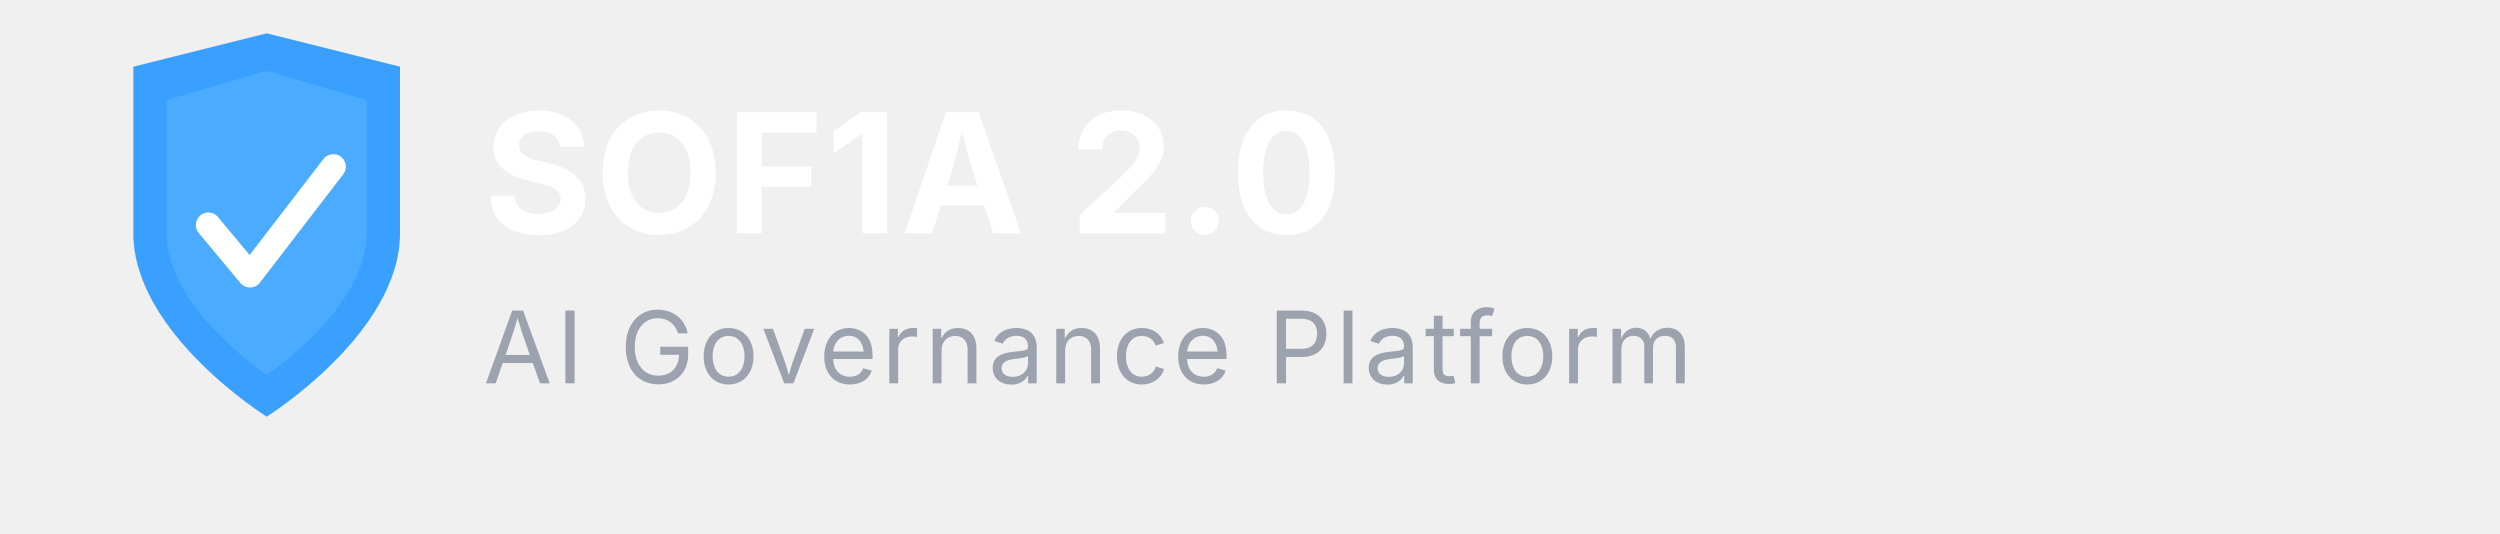
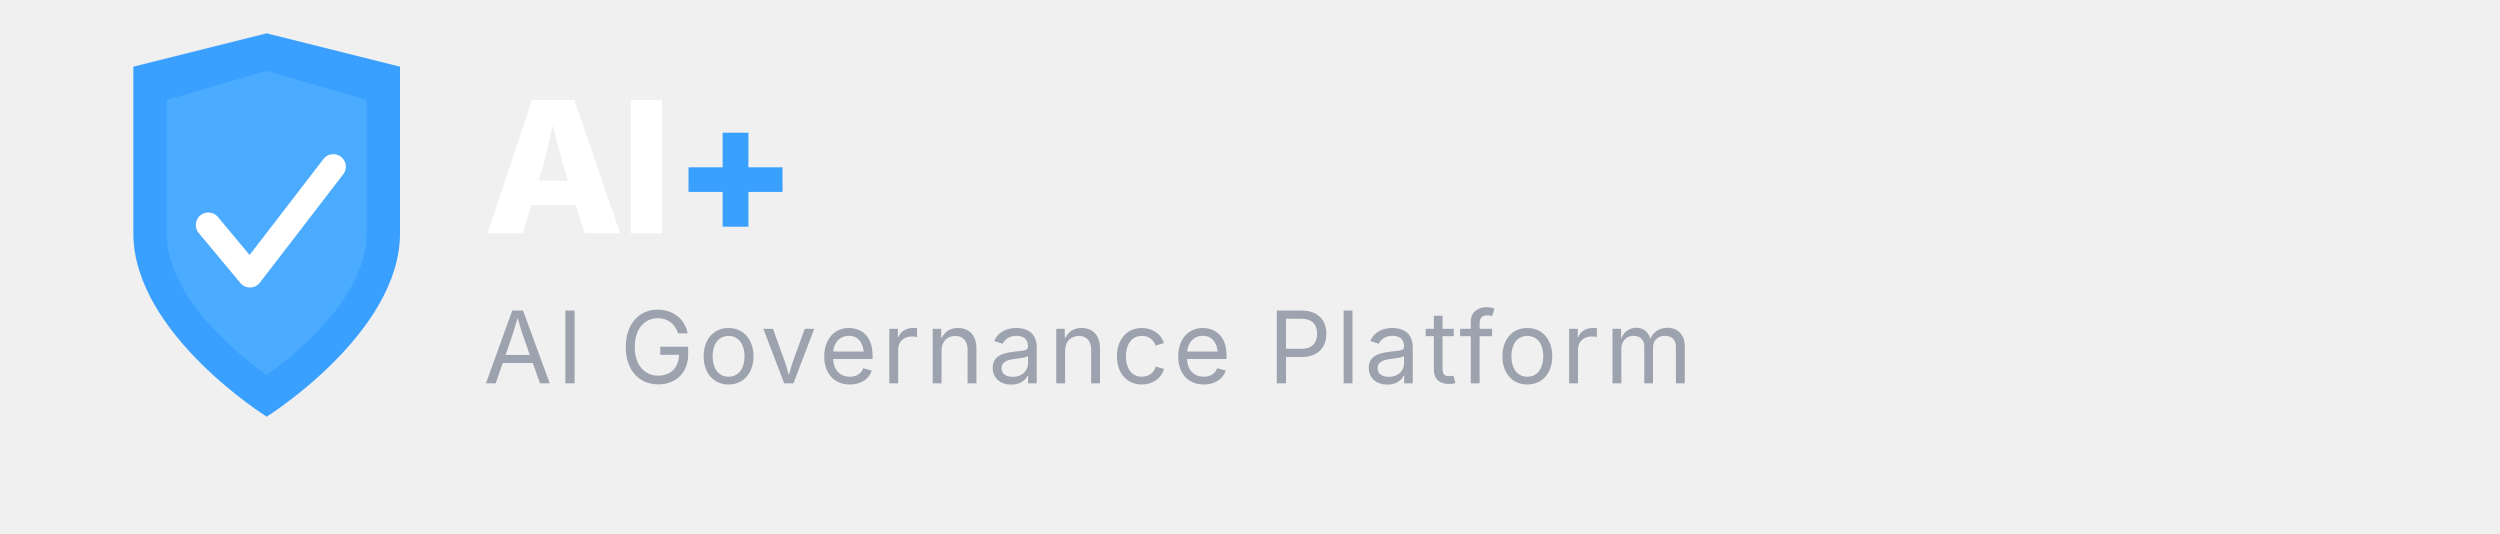
<svg xmlns="http://www.w3.org/2000/svg" viewBox="0 0 300 64" fill="none">
  <path d="M16 8 L32 4 L48 8 L48 28 C48 40 32 50 32 50 C32 50 16 40 16 28 Z" fill="#3AA0FF" />
  <path d="M20 12 L32 8.5 L44 12 L44 28 C44 37 32 45 32 45 C32 45 20 37 20 28 Z" fill="#60B8FF" opacity="0.45" />
  <path d="M25 27 L30 33 L40 20" stroke="white" stroke-width="3" stroke-linecap="round" stroke-linejoin="round" />
-   <text x="58" y="28" font-family="Inter, Segoe UI, sans-serif" font-size="20" font-weight="700" fill="#FFFFFF" letter-spacing="0.3">SOF1A 2.0</text>
+   <text x="58" y="28" font-family="Inter, Segoe UI, sans-serif" font-size="22" font-weight="800" fill="#FFFFFF" letter-spacing="-0.5">AI<tspan fill="#3AA0FF">+</tspan>
+   </text>
  <text x="58" y="46" font-family="Inter, Segoe UI, sans-serif" font-size="12" font-weight="400" fill="#9CA3AF" letter-spacing="0.5">AI Governance Platform</text>
</svg>
